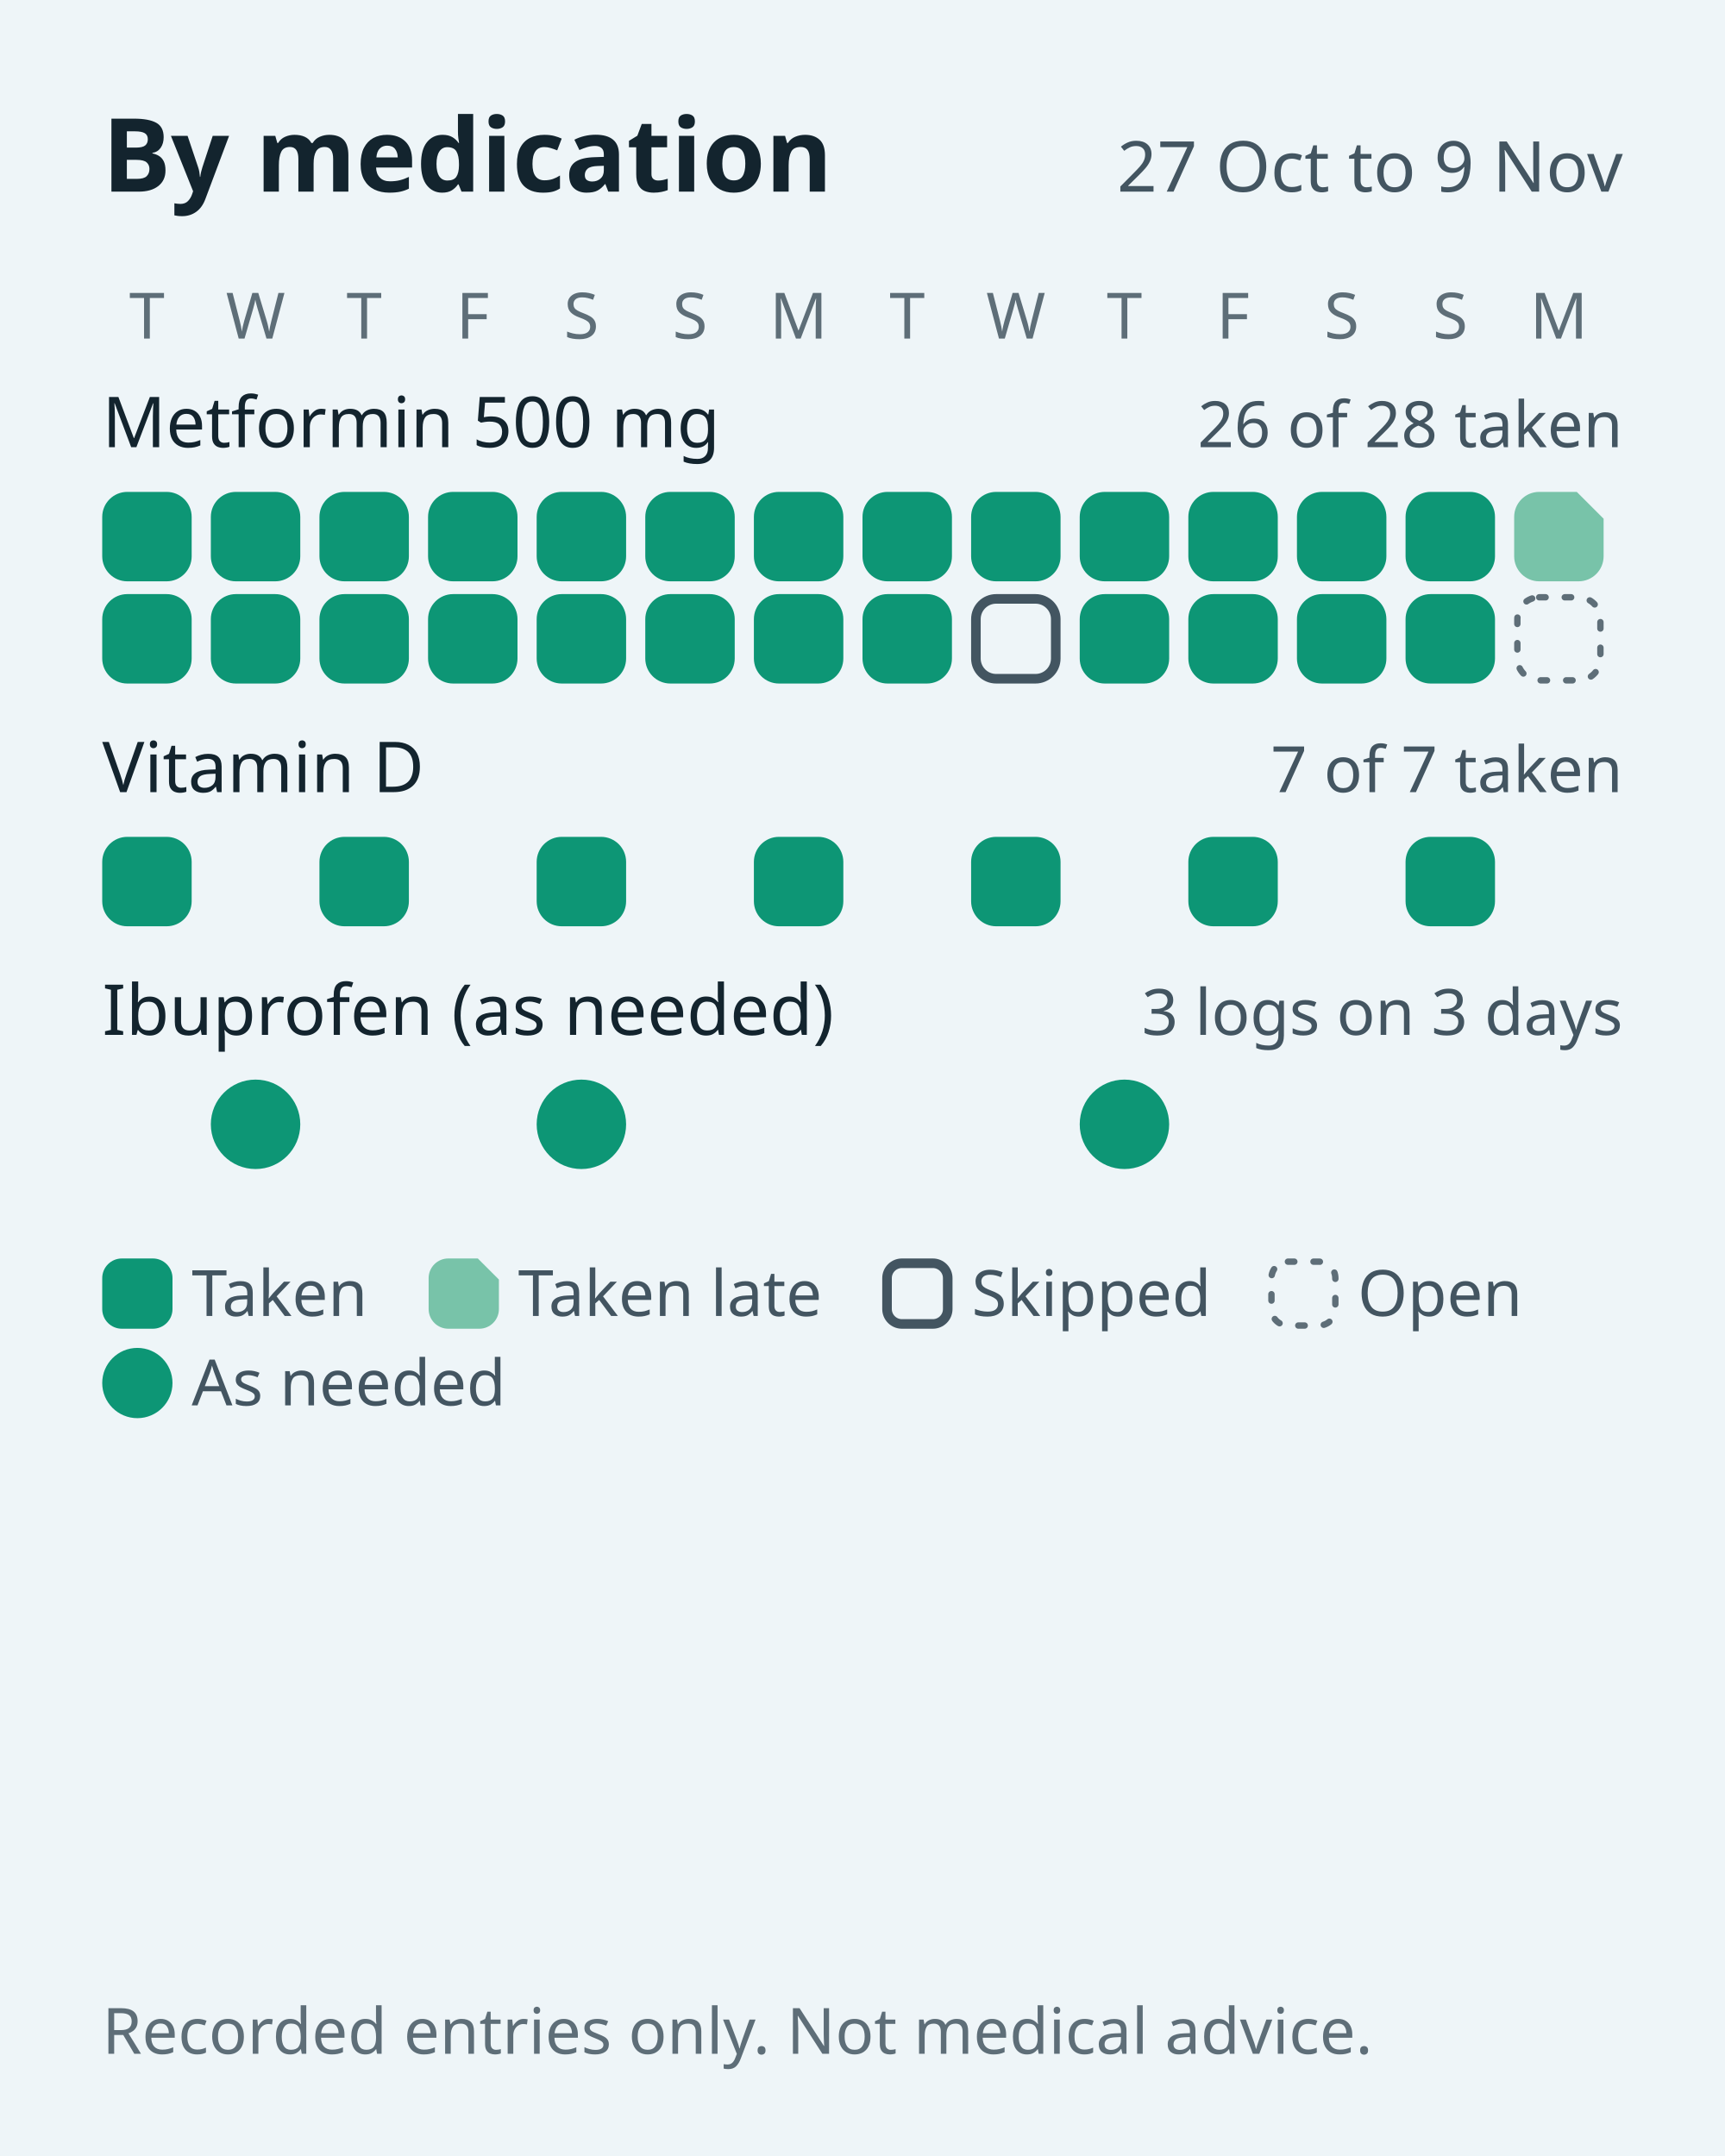
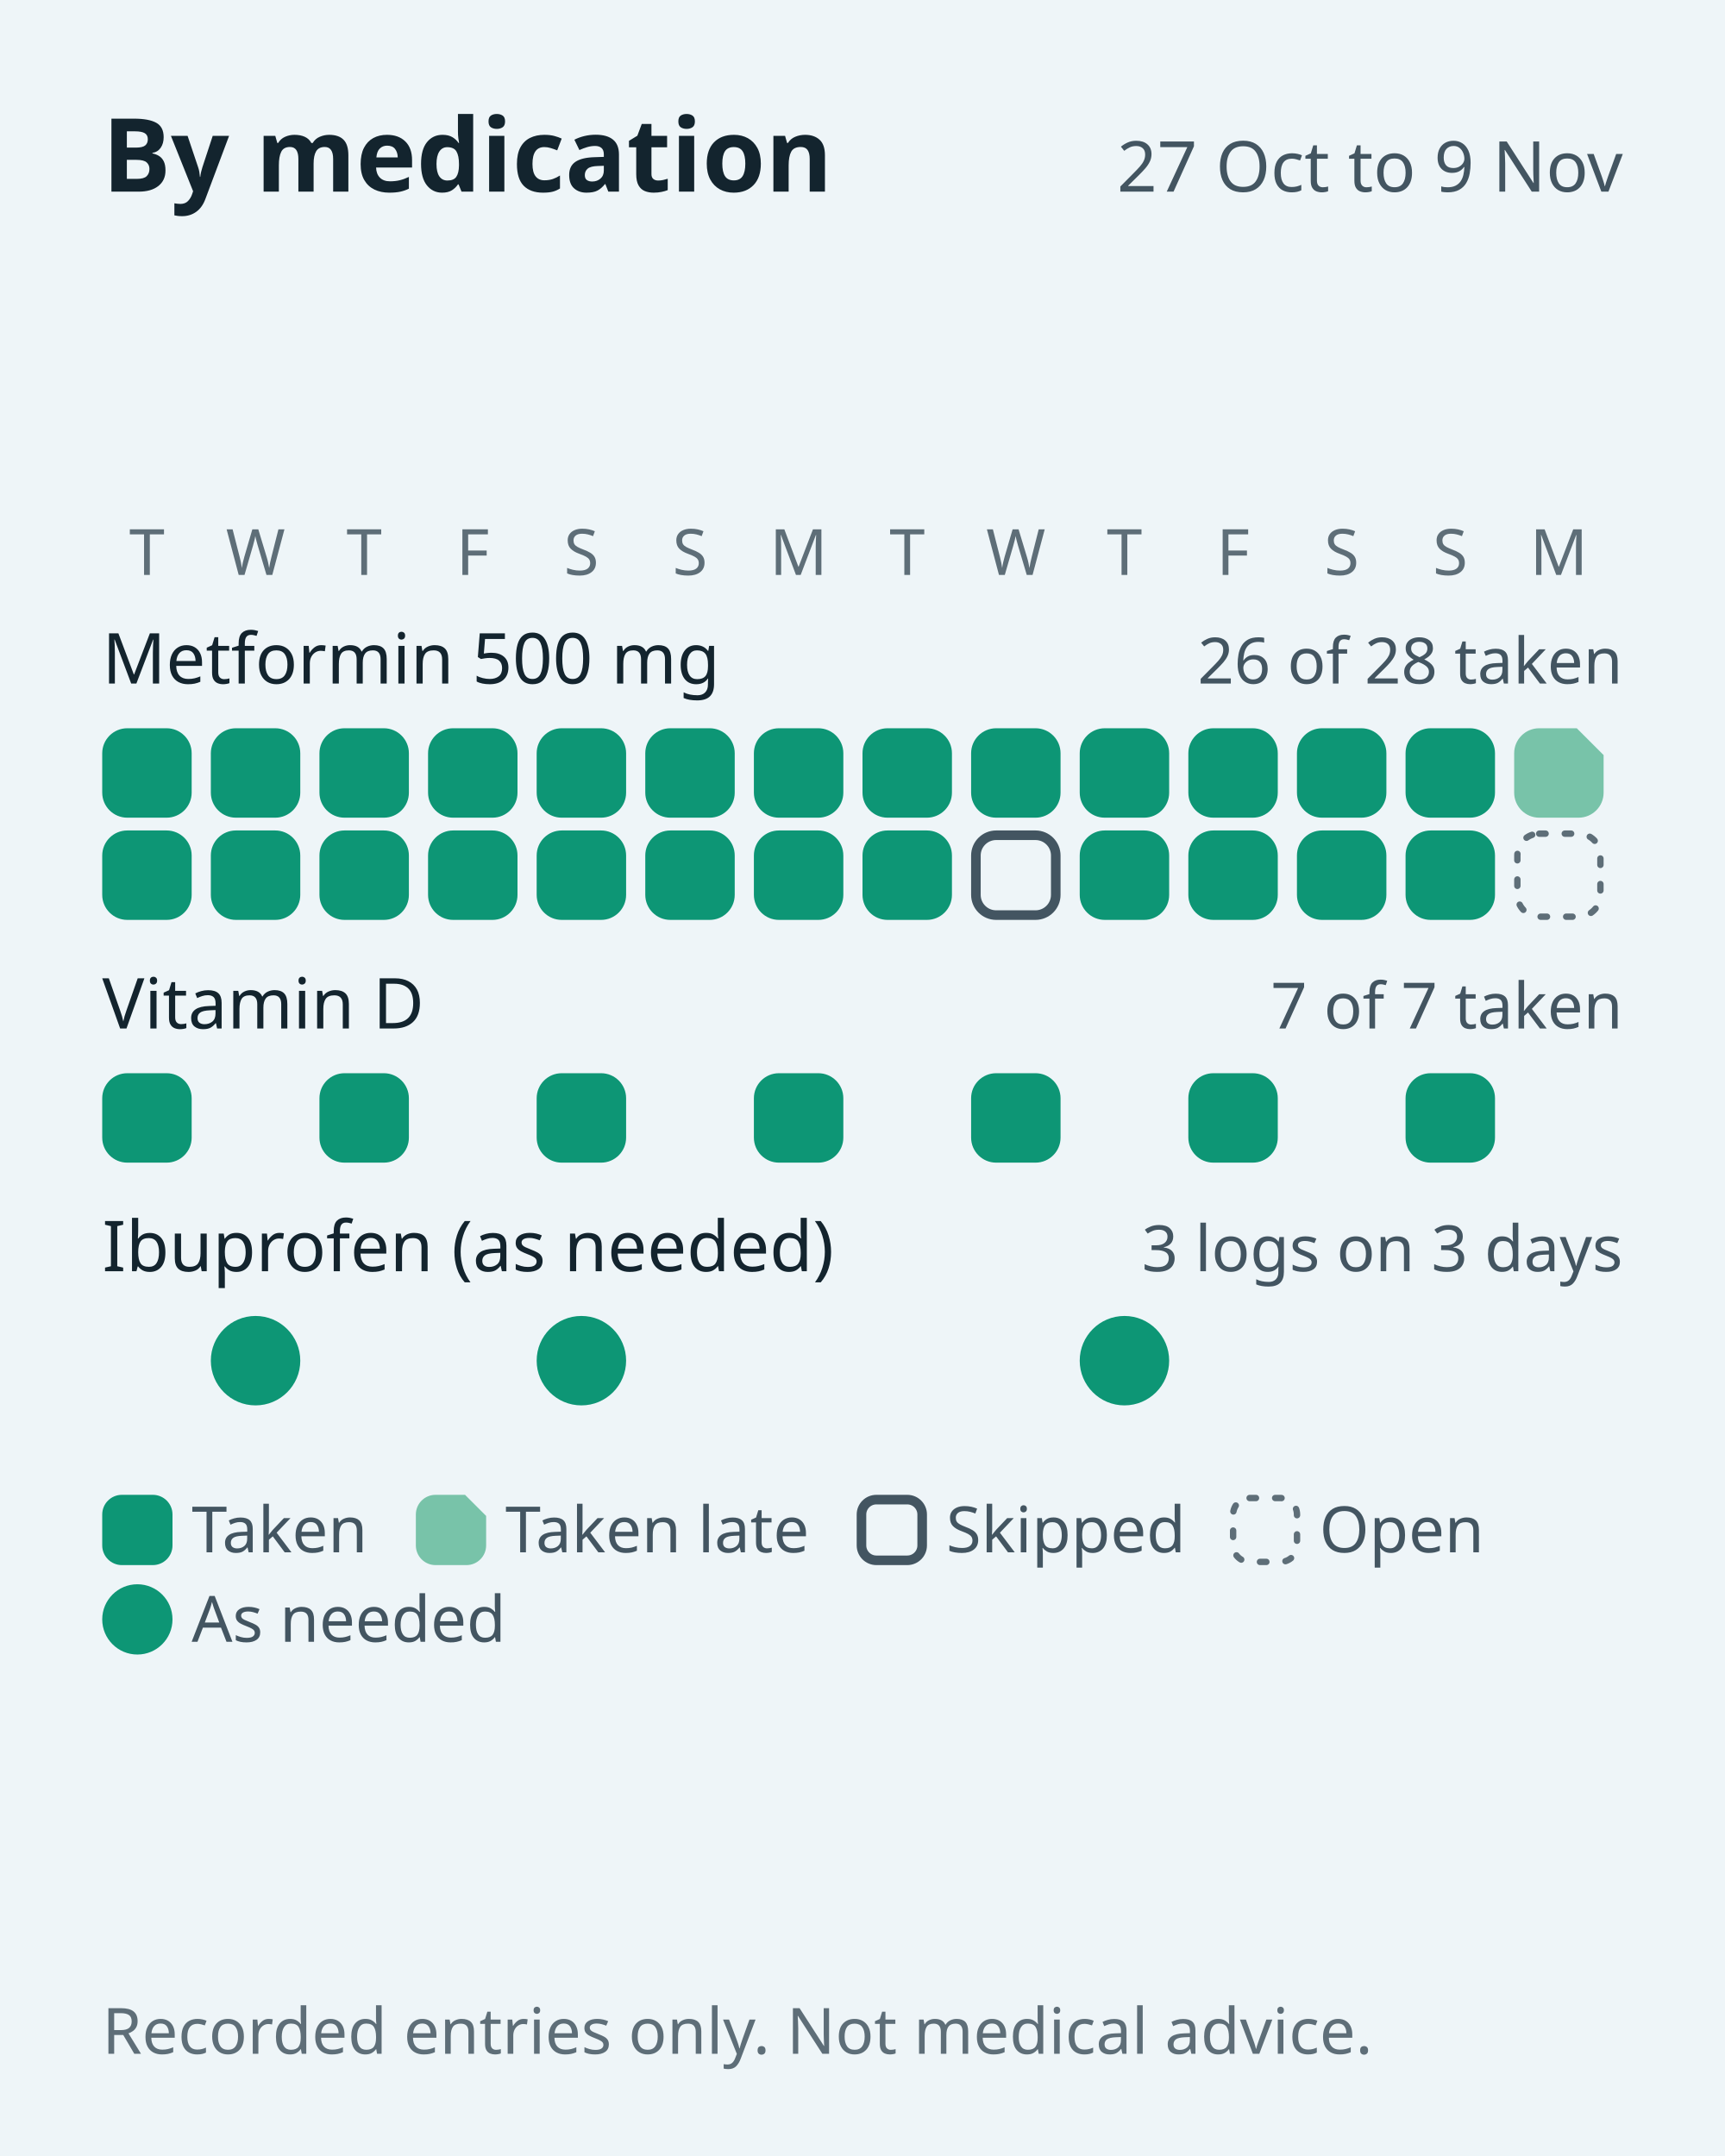
<svg xmlns="http://www.w3.org/2000/svg" width="1080" height="1350" viewBox="0 0 1080 1350">
  <rect width="1080" height="1350" fill="#eef5f8" />
  <text x="64" y="120" font-family="Geologica" font-weight="600" font-size="64" fill="#13242e">By medication</text>
  <text x="1016" y="120" font-family="IBM Plex Sans" font-weight="500" font-size="44" fill="#435561" text-anchor="end">27 Oct to 9 Nov</text>
-   <text x="92" y="212" font-family="IBM Plex Sans" font-weight="500" font-size="40" fill="#5e6e78" text-anchor="middle">T</text>
-   <text x="160" y="212" font-family="IBM Plex Sans" font-weight="500" font-size="40" fill="#5e6e78" text-anchor="middle">W</text>
-   <text x="228" y="212" font-family="IBM Plex Sans" font-weight="500" font-size="40" fill="#5e6e78" text-anchor="middle">T</text>
-   <text x="296" y="212" font-family="IBM Plex Sans" font-weight="500" font-size="40" fill="#5e6e78" text-anchor="middle">F</text>
-   <text x="364" y="212" font-family="IBM Plex Sans" font-weight="500" font-size="40" fill="#5e6e78" text-anchor="middle">S</text>
-   <text x="432" y="212" font-family="IBM Plex Sans" font-weight="500" font-size="40" fill="#5e6e78" text-anchor="middle">S</text>
-   <text x="500" y="212" font-family="IBM Plex Sans" font-weight="500" font-size="40" fill="#5e6e78" text-anchor="middle">M</text>
-   <text x="568" y="212" font-family="IBM Plex Sans" font-weight="500" font-size="40" fill="#5e6e78" text-anchor="middle">T</text>
-   <text x="636" y="212" font-family="IBM Plex Sans" font-weight="500" font-size="40" fill="#5e6e78" text-anchor="middle">W</text>
-   <text x="704" y="212" font-family="IBM Plex Sans" font-weight="500" font-size="40" fill="#5e6e78" text-anchor="middle">T</text>
-   <text x="772" y="212" font-family="IBM Plex Sans" font-weight="500" font-size="40" fill="#5e6e78" text-anchor="middle">F</text>
-   <text x="840" y="212" font-family="IBM Plex Sans" font-weight="500" font-size="40" fill="#5e6e78" text-anchor="middle">S</text>
-   <text x="908" y="212" font-family="IBM Plex Sans" font-weight="500" font-size="40" fill="#5e6e78" text-anchor="middle">S</text>
-   <text x="976" y="212" font-family="IBM Plex Sans" font-weight="500" font-size="40" fill="#5e6e78" text-anchor="middle">M</text>
-   <text x="64" y="280" font-family="IBM Plex Sans" font-weight="500" font-size="44" fill="#13242e">Metformin 500 mg</text>
-   <text x="1016" y="280" font-family="IBM Plex Sans" font-weight="500" font-size="40" fill="#435561" text-anchor="end">26 of 28 taken</text>
+   <text x="92" y="360" font-family="IBM Plex Sans" font-weight="500" font-size="40" fill="#5e6e78" text-anchor="middle">T</text>
+   <text x="160" y="360" font-family="IBM Plex Sans" font-weight="500" font-size="40" fill="#5e6e78" text-anchor="middle">W</text>
+   <text x="228" y="360" font-family="IBM Plex Sans" font-weight="500" font-size="40" fill="#5e6e78" text-anchor="middle">T</text>
+   <text x="296" y="360" font-family="IBM Plex Sans" font-weight="500" font-size="40" fill="#5e6e78" text-anchor="middle">F</text>
+   <text x="364" y="360" font-family="IBM Plex Sans" font-weight="500" font-size="40" fill="#5e6e78" text-anchor="middle">S</text>
+   <text x="432" y="360" font-family="IBM Plex Sans" font-weight="500" font-size="40" fill="#5e6e78" text-anchor="middle">S</text>
+   <text x="500" y="360" font-family="IBM Plex Sans" font-weight="500" font-size="40" fill="#5e6e78" text-anchor="middle">M</text>
+   <text x="568" y="360" font-family="IBM Plex Sans" font-weight="500" font-size="40" fill="#5e6e78" text-anchor="middle">T</text>
+   <text x="636" y="360" font-family="IBM Plex Sans" font-weight="500" font-size="40" fill="#5e6e78" text-anchor="middle">W</text>
+   <text x="704" y="360" font-family="IBM Plex Sans" font-weight="500" font-size="40" fill="#5e6e78" text-anchor="middle">T</text>
+   <text x="772" y="360" font-family="IBM Plex Sans" font-weight="500" font-size="40" fill="#5e6e78" text-anchor="middle">F</text>
+   <text x="840" y="360" font-family="IBM Plex Sans" font-weight="500" font-size="40" fill="#5e6e78" text-anchor="middle">S</text>
+   <text x="908" y="360" font-family="IBM Plex Sans" font-weight="500" font-size="40" fill="#5e6e78" text-anchor="middle">S</text>
+   <text x="976" y="360" font-family="IBM Plex Sans" font-weight="500" font-size="40" fill="#5e6e78" text-anchor="middle">M</text>
+   <text x="64" y="428" font-family="IBM Plex Sans" font-weight="500" font-size="44" fill="#13242e">Metformin 500 mg</text>
+   <text x="1016" y="428" font-family="IBM Plex Sans" font-weight="500" font-size="40" fill="#435561" text-anchor="end">26 of 28 taken</text>
  <g>
-     <rect x="64" y="308" width="56" height="56" rx="15.68" fill="#0d9675" />
+     <rect x="64" y="456" width="56" height="56" rx="15.68" fill="#0d9675" />
  </g>
  <g>
-     <rect x="64" y="372" width="56" height="56" rx="15.68" fill="#0d9675" />
+     <rect x="64" y="520" width="56" height="56" rx="15.68" fill="#0d9675" />
  </g>
  <g>
-     <rect x="132" y="308" width="56" height="56" rx="15.68" fill="#0d9675" />
+     <rect x="132" y="456" width="56" height="56" rx="15.68" fill="#0d9675" />
  </g>
  <g>
-     <rect x="132" y="372" width="56" height="56" rx="15.68" fill="#0d9675" />
+     <rect x="132" y="520" width="56" height="56" rx="15.68" fill="#0d9675" />
  </g>
  <g>
-     <rect x="200" y="308" width="56" height="56" rx="15.68" fill="#0d9675" />
+     <rect x="200" y="456" width="56" height="56" rx="15.68" fill="#0d9675" />
  </g>
  <g>
-     <rect x="200" y="372" width="56" height="56" rx="15.68" fill="#0d9675" />
+     <rect x="200" y="520" width="56" height="56" rx="15.68" fill="#0d9675" />
  </g>
  <g>
-     <rect x="268" y="308" width="56" height="56" rx="15.68" fill="#0d9675" />
+     <rect x="268" y="456" width="56" height="56" rx="15.68" fill="#0d9675" />
  </g>
  <g>
-     <rect x="268" y="372" width="56" height="56" rx="15.68" fill="#0d9675" />
+     <rect x="268" y="520" width="56" height="56" rx="15.68" fill="#0d9675" />
  </g>
  <g>
-     <rect x="336" y="308" width="56" height="56" rx="15.68" fill="#0d9675" />
+     <rect x="336" y="456" width="56" height="56" rx="15.68" fill="#0d9675" />
  </g>
  <g>
-     <rect x="336" y="372" width="56" height="56" rx="15.68" fill="#0d9675" />
+     <rect x="336" y="520" width="56" height="56" rx="15.68" fill="#0d9675" />
  </g>
  <g>
-     <rect x="404" y="308" width="56" height="56" rx="15.68" fill="#0d9675" />
+     <rect x="404" y="456" width="56" height="56" rx="15.68" fill="#0d9675" />
  </g>
  <g>
-     <rect x="404" y="372" width="56" height="56" rx="15.68" fill="#0d9675" />
+     <rect x="404" y="520" width="56" height="56" rx="15.68" fill="#0d9675" />
  </g>
  <g>
-     <rect x="472" y="308" width="56" height="56" rx="15.68" fill="#0d9675" />
+     <rect x="472" y="456" width="56" height="56" rx="15.68" fill="#0d9675" />
  </g>
  <g>
-     <rect x="472" y="372" width="56" height="56" rx="15.68" fill="#0d9675" />
+     <rect x="472" y="520" width="56" height="56" rx="15.68" fill="#0d9675" />
  </g>
  <g>
-     <rect x="540" y="308" width="56" height="56" rx="15.68" fill="#0d9675" />
+     <rect x="540" y="456" width="56" height="56" rx="15.68" fill="#0d9675" />
  </g>
  <g>
-     <rect x="540" y="372" width="56" height="56" rx="15.68" fill="#0d9675" />
+     <rect x="540" y="520" width="56" height="56" rx="15.68" fill="#0d9675" />
  </g>
  <g>
-     <rect x="608" y="308" width="56" height="56" rx="15.68" fill="#0d9675" />
+     <rect x="608" y="456" width="56" height="56" rx="15.68" fill="#0d9675" />
  </g>
  <g>
-     <rect x="611" y="375" width="50" height="50" rx="12.68" fill="none" stroke="#435561" stroke-width="6" />
+     <rect x="611" y="523" width="50" height="50" rx="12.68" fill="none" stroke="#435561" stroke-width="6" />
  </g>
  <g>
-     <rect x="676" y="308" width="56" height="56" rx="15.68" fill="#0d9675" />
+     <rect x="676" y="456" width="56" height="56" rx="15.68" fill="#0d9675" />
  </g>
  <g>
-     <rect x="676" y="372" width="56" height="56" rx="15.68" fill="#0d9675" />
+     <rect x="676" y="520" width="56" height="56" rx="15.68" fill="#0d9675" />
  </g>
  <g>
-     <rect x="744" y="308" width="56" height="56" rx="15.68" fill="#0d9675" />
+     <rect x="744" y="456" width="56" height="56" rx="15.68" fill="#0d9675" />
  </g>
  <g>
-     <rect x="744" y="372" width="56" height="56" rx="15.68" fill="#0d9675" />
+     <rect x="744" y="520" width="56" height="56" rx="15.68" fill="#0d9675" />
  </g>
  <g>
-     <rect x="812" y="308" width="56" height="56" rx="15.68" fill="#0d9675" />
+     <rect x="812" y="456" width="56" height="56" rx="15.68" fill="#0d9675" />
  </g>
  <g>
-     <rect x="812" y="372" width="56" height="56" rx="15.68" fill="#0d9675" />
+     <rect x="812" y="520" width="56" height="56" rx="15.68" fill="#0d9675" />
  </g>
  <g>
-     <rect x="880" y="308" width="56" height="56" rx="15.68" fill="#0d9675" />
+     <rect x="880" y="456" width="56" height="56" rx="15.68" fill="#0d9675" />
  </g>
  <g>
-     <rect x="880" y="372" width="56" height="56" rx="15.68" fill="#0d9675" />
+     <rect x="880" y="520" width="56" height="56" rx="15.68" fill="#0d9675" />
  </g>
  <g>
-     <path d="M963.68 308 L987.2 308 L1004 324.8 L1004 348.32 A15.68 15.68 0 0 1 988.32 364 L963.68 364 A15.68 15.68 0 0 1 948 348.32 L948 323.68 A15.68 15.68 0 0 1 963.68 308 Z" fill="#78c3a9" />
+     <path d="M963.68 456 L987.2 456 L1004 472.8 L1004 496.32 A15.68 15.68 0 0 1 988.32 512 L963.68 512 A15.68 15.68 0 0 1 948 496.32 L948 471.68 A15.68 15.68 0 0 1 963.68 456 Z" fill="#78c3a9" />
  </g>
  <g>
-     <rect x="950" y="374" width="52" height="52" rx="13.68" fill="none" stroke="#5e6e78" stroke-width="4" stroke-linecap="round" stroke-linejoin="round" stroke-dasharray="4 12" />
+     <rect x="950" y="522" width="52" height="52" rx="13.68" fill="none" stroke="#5e6e78" stroke-width="4" stroke-linecap="round" stroke-linejoin="round" stroke-dasharray="4 12" />
  </g>
-   <text x="64" y="496" font-family="IBM Plex Sans" font-weight="500" font-size="44" fill="#13242e">Vitamin D</text>
-   <text x="1016" y="496" font-family="IBM Plex Sans" font-weight="500" font-size="40" fill="#435561" text-anchor="end">7 of 7 taken</text>
+   <text x="64" y="644" font-family="IBM Plex Sans" font-weight="500" font-size="44" fill="#13242e">Vitamin D</text>
+   <text x="1016" y="644" font-family="IBM Plex Sans" font-weight="500" font-size="40" fill="#435561" text-anchor="end">7 of 7 taken</text>
  <g>
-     <rect x="64" y="524" width="56" height="56" rx="15.68" fill="#0d9675" />
+     <rect x="64" y="672" width="56" height="56" rx="15.68" fill="#0d9675" />
  </g>
  <g>
-     <rect x="200" y="524" width="56" height="56" rx="15.68" fill="#0d9675" />
+     <rect x="200" y="672" width="56" height="56" rx="15.68" fill="#0d9675" />
  </g>
  <g>
-     <rect x="336" y="524" width="56" height="56" rx="15.68" fill="#0d9675" />
+     <rect x="336" y="672" width="56" height="56" rx="15.68" fill="#0d9675" />
  </g>
  <g>
-     <rect x="472" y="524" width="56" height="56" rx="15.68" fill="#0d9675" />
+     <rect x="472" y="672" width="56" height="56" rx="15.68" fill="#0d9675" />
  </g>
  <g>
-     <rect x="608" y="524" width="56" height="56" rx="15.68" fill="#0d9675" />
+     <rect x="608" y="672" width="56" height="56" rx="15.68" fill="#0d9675" />
  </g>
  <g>
-     <rect x="744" y="524" width="56" height="56" rx="15.68" fill="#0d9675" />
+     <rect x="744" y="672" width="56" height="56" rx="15.68" fill="#0d9675" />
  </g>
  <g>
-     <rect x="880" y="524" width="56" height="56" rx="15.68" fill="#0d9675" />
+     <rect x="880" y="672" width="56" height="56" rx="15.68" fill="#0d9675" />
  </g>
-   <text x="64" y="648" font-family="IBM Plex Sans" font-weight="500" font-size="44" fill="#13242e">Ibuprofen (as needed)</text>
-   <text x="1016" y="648" font-family="IBM Plex Sans" font-weight="500" font-size="40" fill="#435561" text-anchor="end">3 logs on 3 days</text>
+   <text x="64" y="796" font-family="IBM Plex Sans" font-weight="500" font-size="44" fill="#13242e">Ibuprofen (as needed)</text>
+   <text x="1016" y="796" font-family="IBM Plex Sans" font-weight="500" font-size="40" fill="#435561" text-anchor="end">3 logs on 3 days</text>
  <g>
-     <circle cx="160" cy="704" r="28" fill="#0d9675" />
+     <circle cx="160" cy="852" r="28" fill="#0d9675" />
  </g>
  <g>
-     <circle cx="364" cy="704" r="28" fill="#0d9675" />
+     <circle cx="364" cy="852" r="28" fill="#0d9675" />
  </g>
  <g>
-     <circle cx="704" cy="704" r="28" fill="#0d9675" />
+     <circle cx="704" cy="852" r="28" fill="#0d9675" />
  </g>
  <g>
-     <rect x="64" y="788" width="44" height="44" rx="12.32" fill="#0d9675" />
+     <rect x="64" y="936" width="44" height="44" rx="12.32" fill="#0d9675" />
  </g>
-   <text x="120" y="824" font-family="IBM Plex Sans" font-weight="500" font-size="40" fill="#435561">Taken</text>
+   <text x="120" y="972" font-family="IBM Plex Sans" font-weight="500" font-size="40" fill="#435561">Taken</text>
  <g>
-     <path d="M280.68 788 L299.16 788 L312.36 801.2 L312.36 819.68 A12.32 12.32 0 0 1 300.04 832 L280.68 832 A12.32 12.32 0 0 1 268.36 819.68 L268.36 800.32 A12.32 12.32 0 0 1 280.68 788 Z" fill="#78c3a9" />
+     <path d="M272.68 936 L291.16 936 L304.36 949.2 L304.36 967.68 A12.32 12.32 0 0 1 292.04 980 L272.68 980 A12.32 12.32 0 0 1 260.36 967.68 L260.36 948.32 A12.32 12.32 0 0 1 272.68 936 Z" fill="#78c3a9" />
  </g>
-   <text x="324.36" y="824" font-family="IBM Plex Sans" font-weight="500" font-size="40" fill="#435561">Taken late</text>
+   <text x="316.36" y="972" font-family="IBM Plex Sans" font-weight="500" font-size="40" fill="#435561">Taken late</text>
  <g>
-     <rect x="555.36" y="791" width="38" height="38" rx="9.32" fill="none" stroke="#435561" stroke-width="6" />
+     <rect x="539.36" y="939" width="38" height="38" rx="9.32" fill="none" stroke="#435561" stroke-width="6" />
  </g>
-   <text x="608.36" y="824" font-family="IBM Plex Sans" font-weight="500" font-size="40" fill="#435561">Skipped</text>
+   <text x="592.36" y="972" font-family="IBM Plex Sans" font-weight="500" font-size="40" fill="#435561">Skipped</text>
  <g>
-     <rect x="796.04" y="790" width="40" height="40" rx="10.32" fill="none" stroke="#5e6e78" stroke-width="4" stroke-linecap="round" stroke-linejoin="round" stroke-dasharray="4 12" />
+     <rect x="772.04" y="938" width="40" height="40" rx="10.32" fill="none" stroke="#5e6e78" stroke-width="4" stroke-linecap="round" stroke-linejoin="round" stroke-dasharray="4 12" />
  </g>
-   <text x="850.04" y="824" font-family="IBM Plex Sans" font-weight="500" font-size="40" fill="#435561">Open</text>
+   <text x="826.04" y="972" font-family="IBM Plex Sans" font-weight="500" font-size="40" fill="#435561">Open</text>
  <g>
-     <circle cx="86" cy="866" r="22" fill="#0d9675" />
+     <circle cx="86" cy="1014" r="22" fill="#0d9675" />
  </g>
-   <text x="120" y="880" font-family="IBM Plex Sans" font-weight="500" font-size="40" fill="#435561">As needed</text>
+   <text x="120" y="1028" font-family="IBM Plex Sans" font-weight="500" font-size="40" fill="#435561">As needed</text>
  <text x="64" y="1286" font-family="IBM Plex Sans" font-weight="500" font-size="40" fill="#5e6e78">Recorded entries only. Not medical advice.</text>
</svg>
